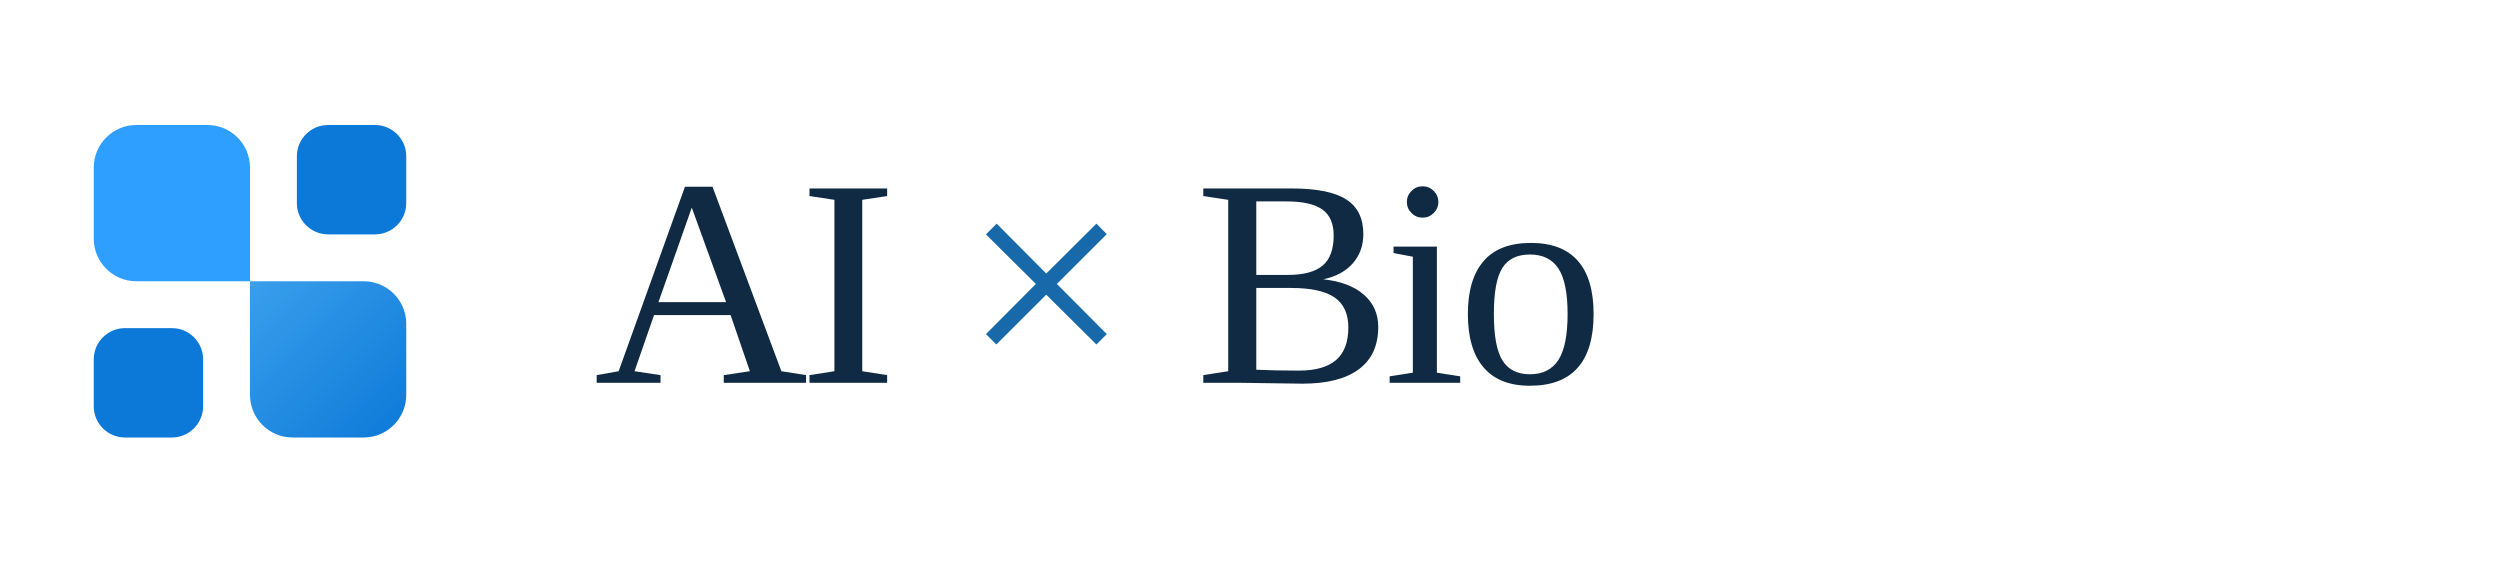
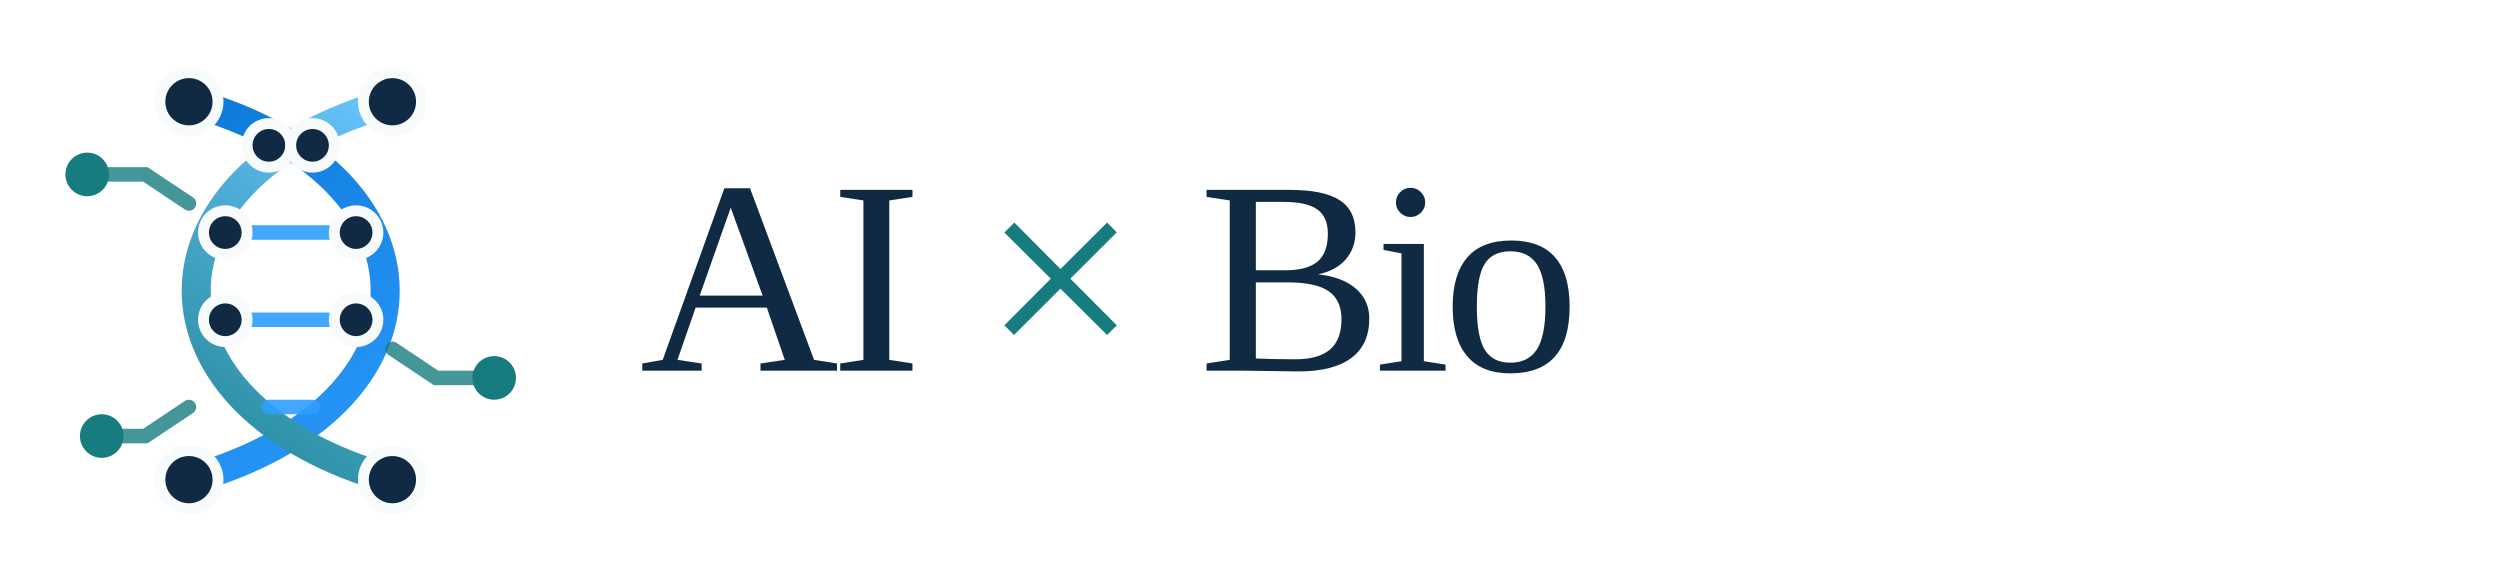
- <svg xmlns="http://www.w3.org/2000/svg" width="320" height="72" viewBox="0 0 320 72" fill="none" role="img" aria-labelledby="title desc">
+ <svg xmlns="http://www.w3.org/2000/svg" width="344" height="80" viewBox="0 0 344 80" fill="none" role="img" aria-labelledby="title desc">
  <defs>
-     <linearGradient id="mark-blue" x1="2" y1="2" x2="22" y2="22" gradientUnits="userSpaceOnUse">
+     <linearGradient id="helix-blue" x1="12" y1="8" x2="52" y2="64" gradientUnits="userSpaceOnUse">
+       <stop stop-color="#0C79D8" />
+       <stop offset="1" stop-color="#2E9EFF" />
+     </linearGradient>
+     <linearGradient id="helix-teal" x1="48" y1="8" x2="8" y2="64" gradientUnits="userSpaceOnUse">
      <stop stop-color="#68C4FF" />
-       <stop offset="1" stop-color="#0C79D8" />
+       <stop offset="1" stop-color="#167C80" />
    </linearGradient>
  </defs>
-   <g transform="translate(8 12) scale(2)">
-     <path d="M22 19.273C22 20.779 20.779 22 19.273 22H14.727C13.221 22 12 20.779 12 19.273V12H19.273C20.779 12 22 13.221 22 14.727V19.273Z" fill="url(#mark-blue)" />
-     <path d="M20 2C21.105 2 22 2.895 22 4V7C22 8.105 21.105 9 20 9H17C15.895 9 15 8.105 15 7V4C15 2.895 15.895 2 17 2H20Z" fill="#0C79D8" />
-     <path d="M7 15C8.105 15 9 15.895 9 17V20C9 21.105 8.105 22 7 22H4C2.895 22 2 21.105 2 20V17C2 15.895 2.895 15 4 15H7Z" fill="#0C79D8" />
-     <path d="M12 12H4.727C3.221 12 2 10.779 2 9.273V4.727C2 3.221 3.221 2 4.727 2H9.273C10.779 2 12 3.221 12 4.727V12Z" fill="#2E9EFF" />
+   <g transform="translate(8 8)">
+     <path d="M18 6C54 16 54 48 18 58" stroke="url(#helix-blue)" stroke-width="4" stroke-linecap="round" />
+     <path d="M46 6C10 16 10 48 46 58" stroke="url(#helix-teal)" stroke-width="4" stroke-linecap="round" />
+     <g stroke="#2E9EFF" stroke-width="2" stroke-linecap="round" opacity="0.9">
+       <path d="M29 12H35" />
+       <path d="M23 24H41" />
+       <path d="M23 36H41" />
+       <path d="M29 48H35" />
+     </g>
+     <g fill="#102A43" stroke="#F8FBFC" stroke-width="1.5">
+       <circle cx="18" cy="6" r="4" />
+       <circle cx="46" cy="6" r="4" />
+       <circle cx="29" cy="12" r="3" />
+       <circle cx="35" cy="12" r="3" />
+       <circle cx="23" cy="24" r="3" />
+       <circle cx="41" cy="24" r="3" />
+       <circle cx="23" cy="36" r="3" />
+       <circle cx="41" cy="36" r="3" />
+       <circle cx="18" cy="58" r="4" />
+       <circle cx="46" cy="58" r="4" />
+     </g>
+     <g stroke="#167C80" stroke-width="2" stroke-linecap="round" opacity="0.8">
+       <path d="M4 16H12L18 20" />
+       <path d="M60 44H52L46 40" />
+       <path d="M6 52H12L18 48" />
+     </g>
+     <g fill="#167C80">
+       <circle cx="4" cy="16" r="3" />
+       <circle cx="60" cy="44" r="3" />
+       <circle cx="6" cy="52" r="3" />
+     </g>
  </g>
-   <text x="76" y="49" fill="#102A43" font-family="Georgia, Times New Roman, serif" font-size="38" letter-spacing="-1.2">AI <tspan fill="#1769AA">×</tspan> Bio</text>
+   <text x="88" y="51" fill="#102A43" font-family="Georgia, Times New Roman, serif" font-size="38" letter-spacing="-1.2">AI <tspan fill="#167C80">×</tspan> Bio</text>
</svg>
